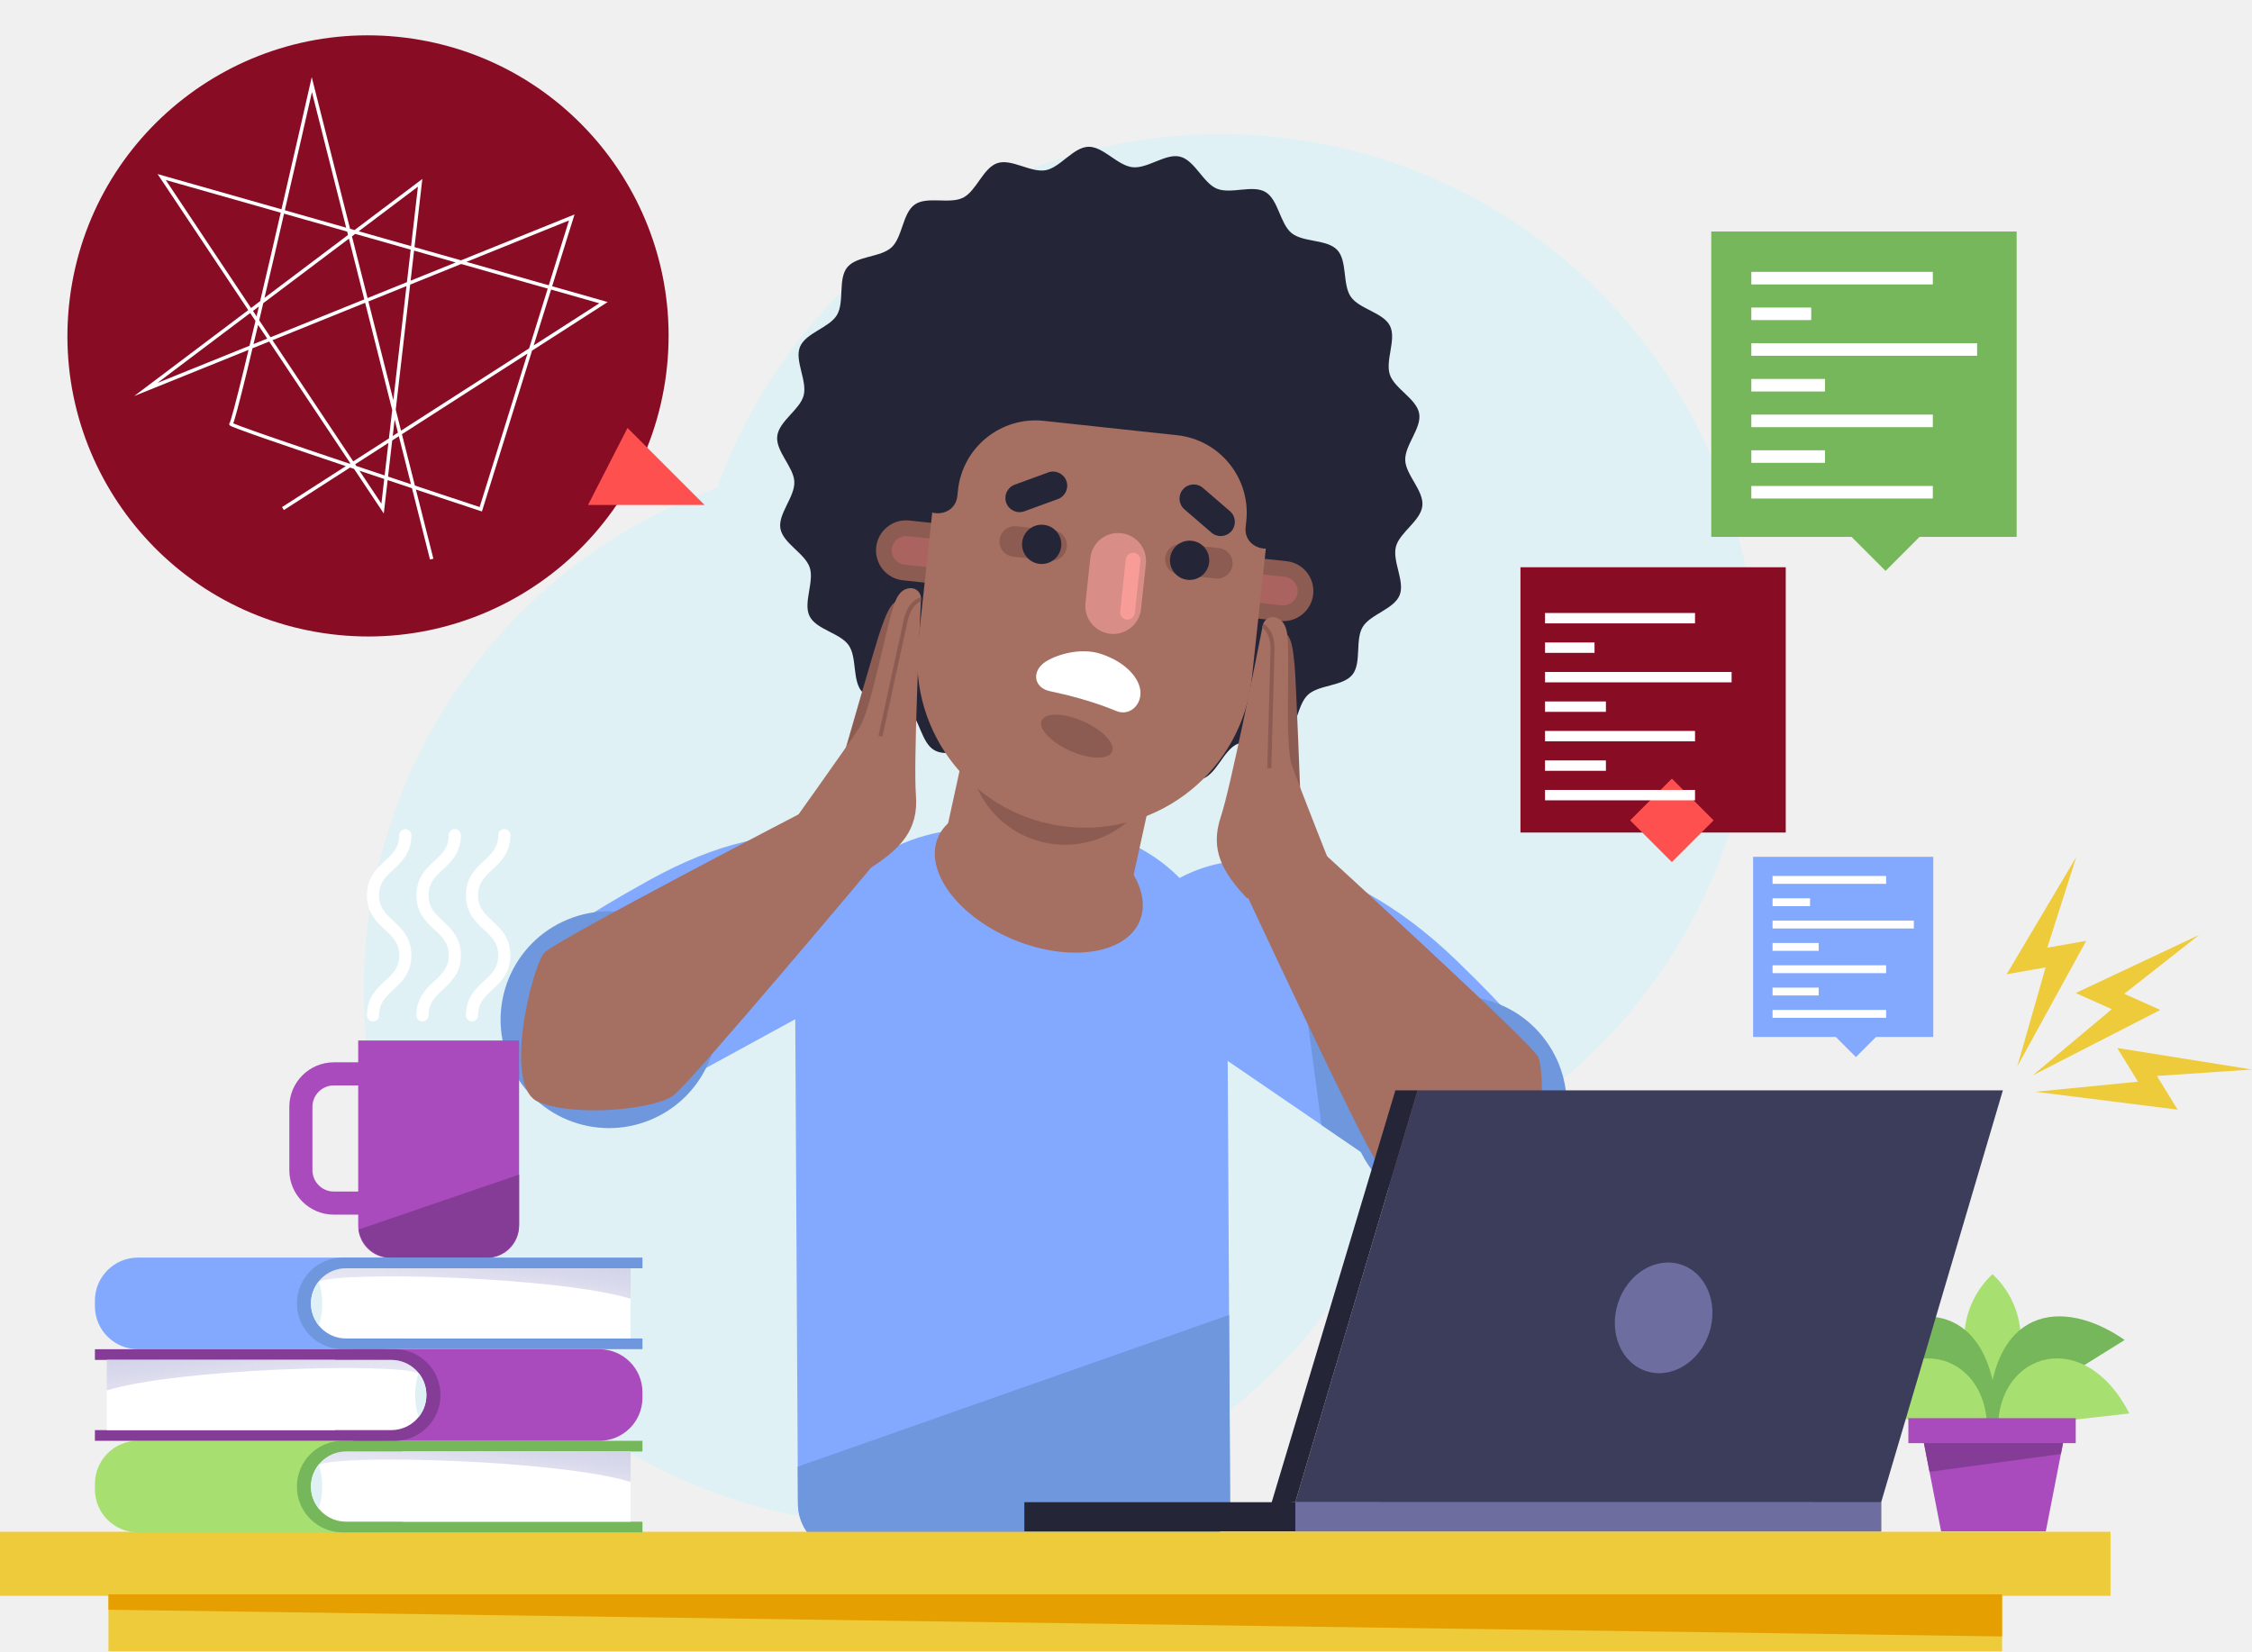
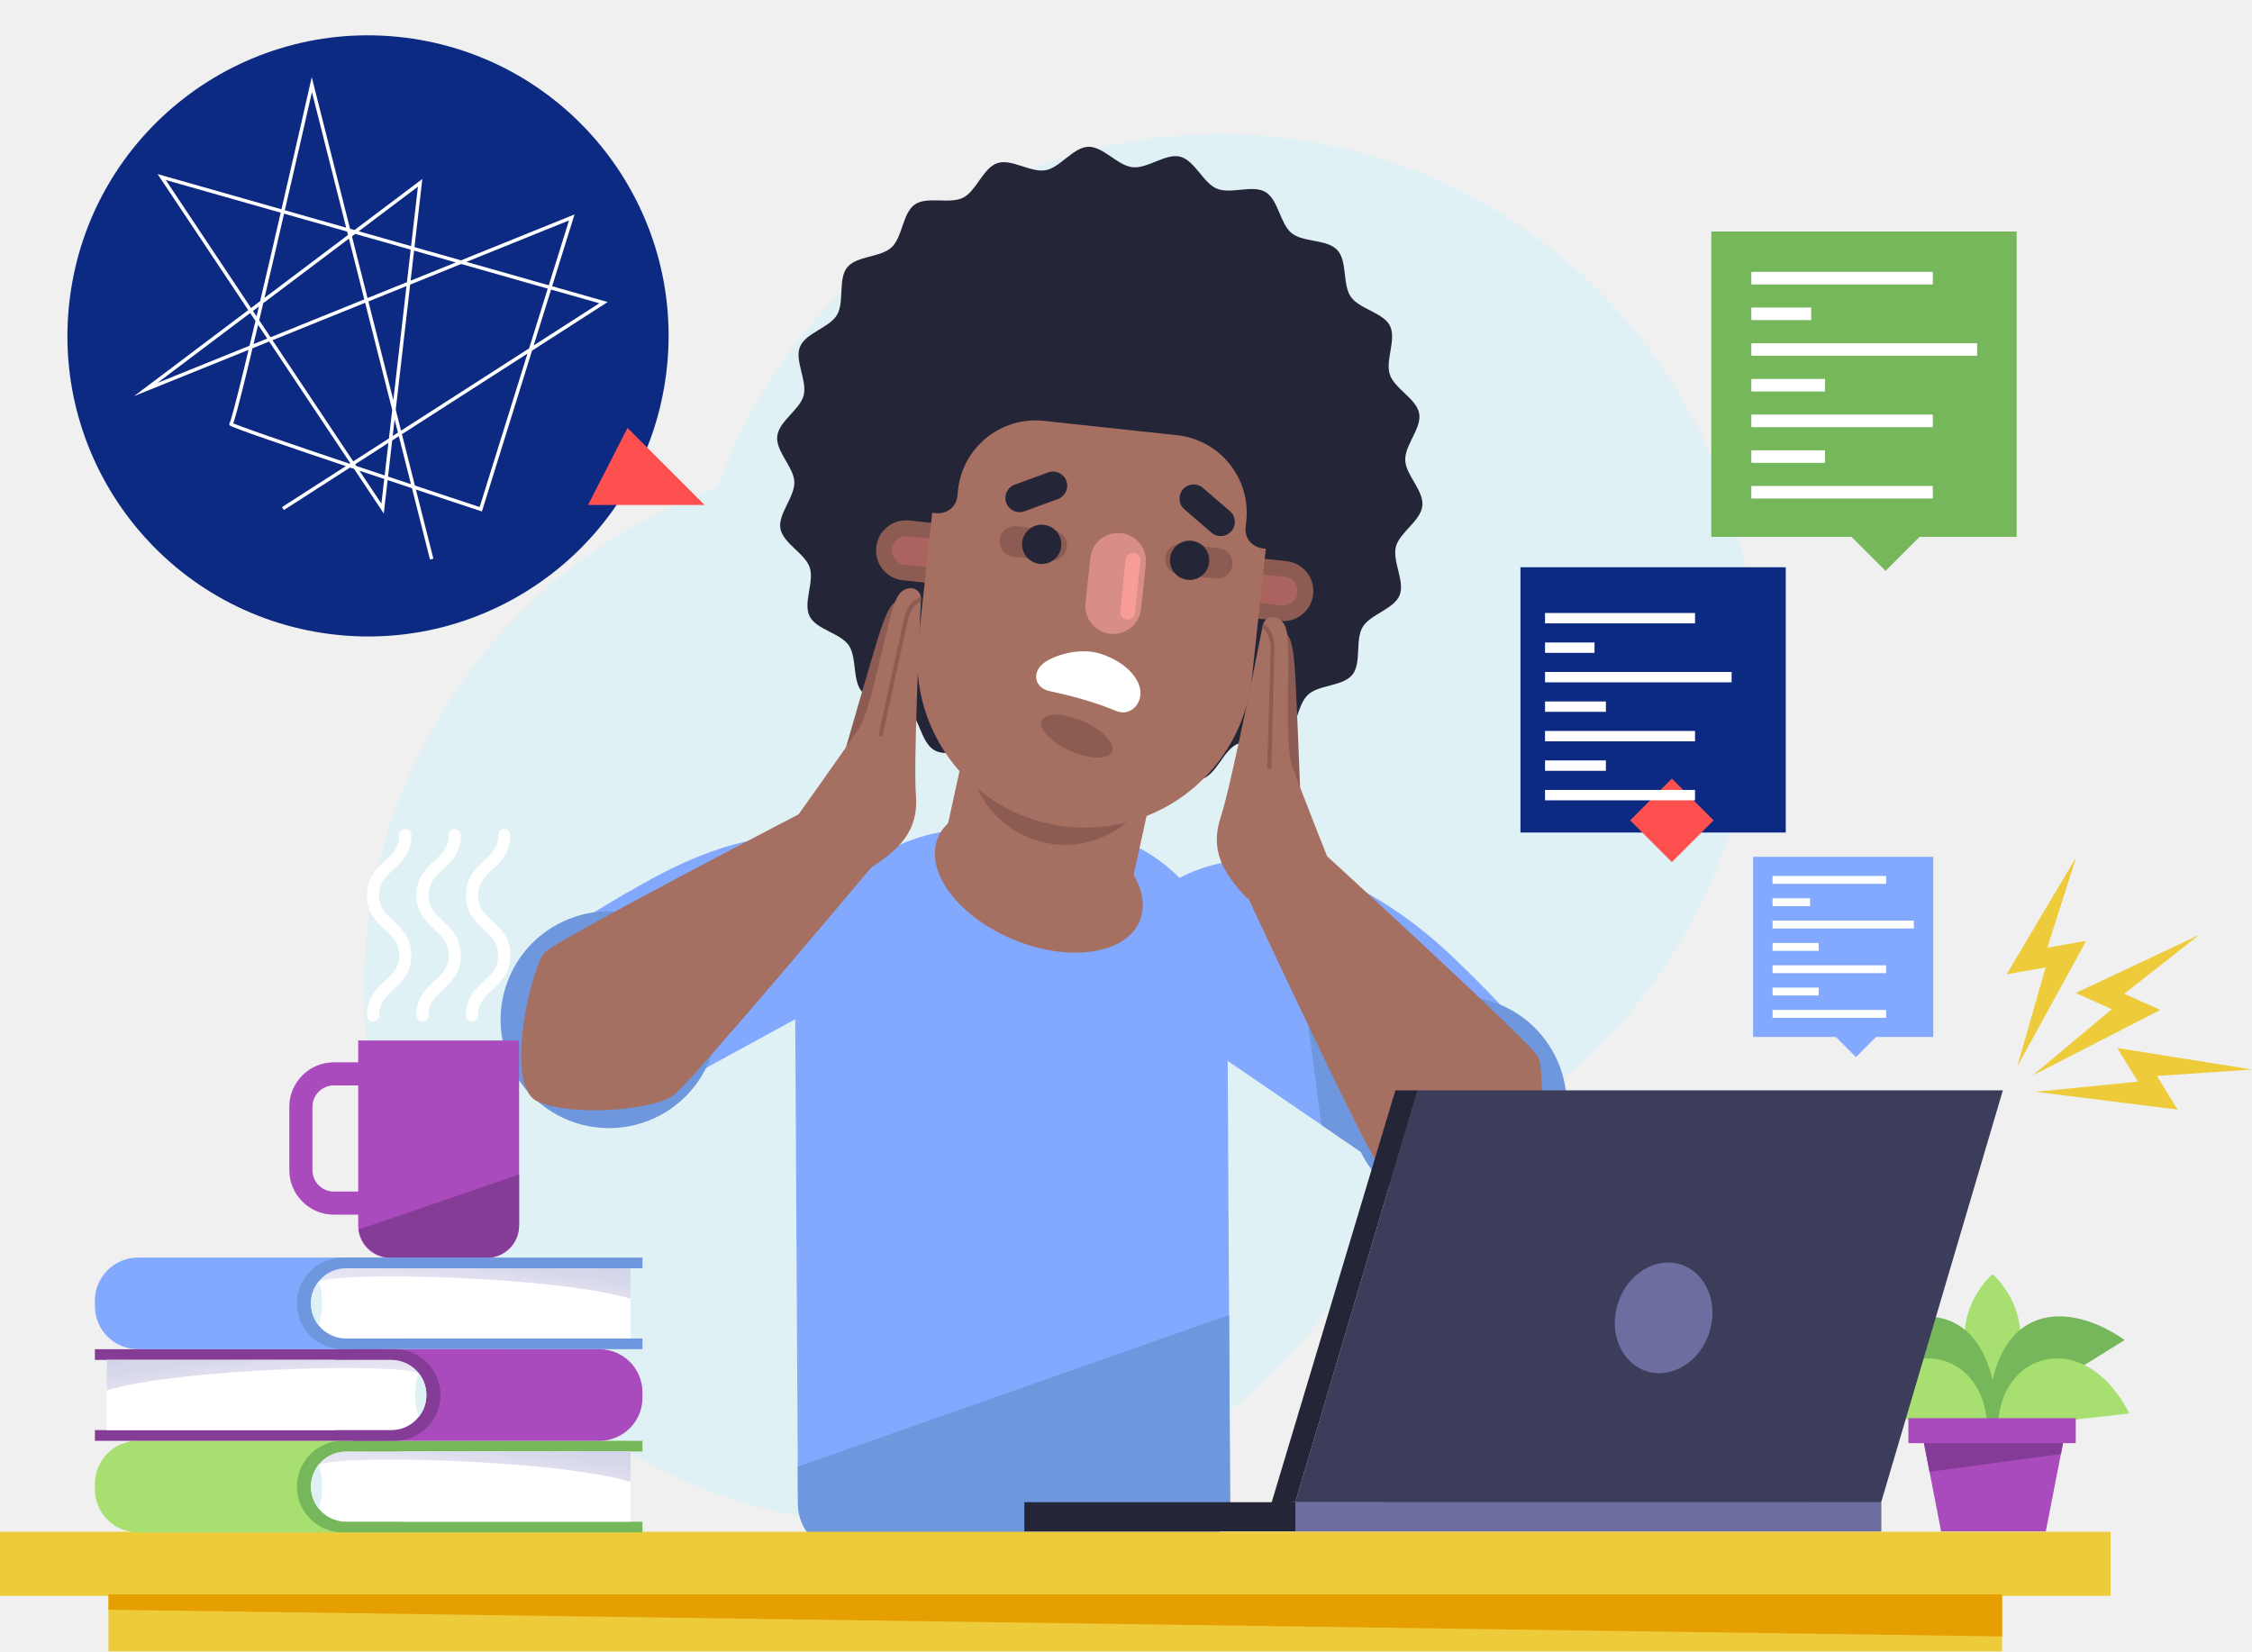
<svg xmlns="http://www.w3.org/2000/svg" width="1290" height="946" viewBox="0 0 1290 946" fill="none">
  <path d="M514.664 873.775C683.787 873.775 820.888 736.674 820.888 567.551C820.888 398.428 683.787 261.327 514.664 261.327C345.541 261.327 208.439 398.428 208.439 567.551C208.439 736.674 345.541 873.775 514.664 873.775Z" fill="#DFF1F4" />
  <path d="M699.142 689.291C868.265 689.291 1005.37 552.19 1005.37 383.067C1005.37 213.944 868.265 76.842 699.142 76.842C530.019 76.842 392.918 213.944 392.918 383.067C392.918 552.19 530.019 689.291 699.142 689.291Z" fill="#DFF1F4" />
  <path d="M647.471 526.641C693.207 470.696 769.765 487.934 833.922 549.829C867.931 582.639 871.592 590.216 871.592 590.216L816.249 684.98L670.186 585.131L647.471 526.641Z" fill="#83A9FF" />
  <path d="M844.125 637.247L741.984 532.192L756.965 644.453L816.249 684.981L844.125 637.247Z" fill="#6F97DD" />
  <path d="M869.544 684.607C898.167 665.722 906.062 627.209 887.178 598.585C868.293 569.961 829.78 562.066 801.156 580.951C772.532 599.836 764.637 638.349 783.522 666.973C802.407 695.596 840.92 703.491 869.544 684.607Z" fill="#6F97DD" />
  <path d="M712.836 509.835C712.836 509.835 780.167 654.288 788.348 665.036C796.529 675.782 840.032 691.96 862.344 688.758C884.653 685.556 885.713 614.098 881.027 605.321C876.342 596.542 754.061 484.883 754.061 484.883C754.061 484.883 708.822 470.073 712.836 509.835Z" fill="#A56F62" />
  <path d="M537.727 538.958C508.021 473.083 449.671 461.124 371.685 504.314C330.345 527.208 324.85 533.579 324.85 533.579L353.793 639.436L537.727 538.958Z" fill="#83A9FF" />
  <path d="M372.614 641.498C404.297 628.374 419.342 592.052 406.218 560.369C393.094 528.686 356.772 513.641 325.089 526.765C293.406 539.889 278.361 576.211 291.485 607.894C304.609 639.577 340.931 654.622 372.614 641.498Z" fill="#6F97DD" />
  <path d="M704.638 860.256C704.698 871.006 698.642 880.924 688.945 885.559C667.476 895.819 636.294 907.054 597.592 909.768C543.114 913.591 499.357 898.738 473.23 886.722C463.387 882.193 457.13 872.302 457.073 861.468C456.55 763.772 456.027 674.244 455.502 577.133C455.199 521.044 500.428 475.315 556.519 475.019L607.693 474.748C660.069 474.47 702.756 516.706 703.034 569.082L704.638 860.256Z" fill="#83A9FF" />
  <path d="M457.074 861.473C457.131 872.306 463.388 882.2 473.231 886.726C499.358 898.743 543.115 913.593 597.593 909.773C636.297 907.057 667.477 895.823 688.946 885.563C698.645 880.929 704.699 871.009 704.639 860.261L704.05 753.27L456.959 840.171C456.997 847.236 457.036 854.327 457.074 861.473Z" fill="#6F97DD" />
  <path d="M537.202 479.996C529.355 499.11 548.89 525.24 580.838 538.358C612.785 551.478 645.046 546.618 652.896 527.504C660.746 508.392 641.21 482.26 609.263 469.142C577.315 456.022 545.052 460.882 537.202 479.996Z" fill="#A56F62" />
  <path d="M662.145 195.803L657.702 194.832C629.211 188.598 598.221 219.623 588.484 264.123L540.215 484.751L647.833 508.296L696.105 287.671C705.839 243.166 690.636 202.038 662.145 195.803Z" fill="#A56F62" />
  <path d="M661.591 203.873L657.149 202.902C628.657 196.667 598.244 225.061 589.215 266.32L556.237 417.056C549.736 446.773 568.556 476.136 598.275 482.637C627.993 489.141 657.354 470.32 663.856 440.602L696.836 289.867C705.86 248.607 690.08 210.107 661.591 203.873Z" fill="#8C5C53" />
  <path d="M640.576 400.721C638.603 405.57 627.615 405.68 616.031 400.966C604.449 396.252 596.659 388.501 598.632 383.65C600.605 378.802 611.595 378.694 623.177 383.406C634.759 388.122 642.549 395.872 640.576 400.721Z" fill="#D88D87" />
  <path d="M648.753 95.788C640.082 94.852 631.881 83.791 623.411 84.08C614.729 84.376 607.316 96.002 598.943 97.507C590.422 99.038 579.427 90.743 571.33 93.442C563.142 96.169 559.322 109.418 551.671 113.251C543.973 117.111 531.078 112.251 524.034 117.146C516.976 122.048 517.024 135.83 510.732 141.683C504.452 147.522 490.707 146.47 485.296 153.168C479.917 159.824 483.832 173.032 479.423 180.449C475.062 187.785 461.576 190.65 458.265 198.648C455.01 206.509 462.505 218.06 460.364 226.479C458.276 234.693 446.147 241.246 445.211 249.917C444.278 258.588 454.732 267.576 455.021 276.046C455.317 284.728 445.534 294.419 447.039 302.792C448.57 311.313 461.136 316.987 463.833 325.086C466.561 333.274 459.92 345.344 463.756 352.995C467.616 360.693 481.268 362.593 486.161 369.637C491.062 376.695 488.076 390.151 493.927 396.443C499.766 402.723 513.401 400.724 520.096 406.135C526.752 411.514 527.664 425.269 535.081 429.681C542.417 434.042 554.926 428.282 562.922 431.592C570.783 434.847 575.547 447.784 583.965 449.925C592.179 452.013 602.547 442.951 611.218 443.887C619.889 444.823 628.087 455.884 636.558 455.595C645.24 455.299 652.653 443.673 661.026 442.17C669.544 440.638 680.539 448.934 688.639 446.235C696.826 443.507 700.649 430.261 708.298 426.424C715.996 422.564 728.888 427.423 735.933 422.531C742.991 417.629 742.942 403.845 749.234 397.994C755.515 392.155 769.259 393.207 774.671 386.509C780.049 379.851 776.134 366.645 780.543 359.225C784.906 351.889 798.393 349.025 801.703 341.029C804.959 333.168 797.464 321.615 799.604 313.198C801.694 304.984 813.824 298.431 814.757 289.76C815.693 281.089 805.239 272.1 804.95 263.63C804.654 254.948 814.437 245.258 812.932 236.885C811.4 228.366 798.834 222.69 796.137 214.593C793.41 206.405 800.048 194.335 796.212 186.684C792.355 178.986 778.701 177.086 773.808 170.042C768.906 162.984 771.892 149.528 766.04 143.234C760.2 136.953 746.566 138.953 739.87 133.541C733.212 128.163 732.302 114.405 724.885 109.996C717.549 105.635 705.04 111.397 697.045 108.085C689.184 104.829 684.419 91.892 676.002 89.752C667.792 87.662 657.424 96.724 648.753 95.788Z" fill="#252538" />
  <path d="M732.703 331.814L523.295 309.238L525.617 287.698C531.851 229.873 583.782 188.049 641.608 194.284C699.436 200.518 741.257 252.449 735.022 310.277L732.703 331.814Z" fill="#252538" />
  <path d="M733.27 355.712L517.175 332.413C507.721 331.394 500.884 322.904 501.903 313.449C502.923 303.995 511.413 297.156 520.867 298.175L736.962 321.474C746.417 322.493 753.254 330.983 752.234 340.438C751.214 349.894 742.724 356.731 733.27 355.712Z" fill="#8C5C53" />
  <path d="M510.864 314.424C511.35 309.92 515.395 306.66 519.899 307.146L735.994 330.444C740.498 330.93 743.756 334.975 743.27 339.482C742.785 343.986 738.739 347.243 734.235 346.758L518.141 323.459C513.636 322.974 510.379 318.929 510.864 314.424Z" fill="#AA635F" />
  <path d="M611.26 473.568C558.486 467.878 520.318 420.485 526.009 367.711L535.788 277.002C541.244 226.409 586.68 189.816 637.273 195.269L645.165 196.121C695.761 201.576 732.352 247.012 726.898 297.608L717.12 388.317C711.428 441.089 664.034 479.257 611.26 473.568Z" fill="#A56F62" />
  <path d="M601.414 395.944C611.685 398.087 625.99 401.702 639.329 407.259C648.104 410.914 655.896 401.83 652.498 392.453C649.706 384.751 641.379 378.079 630.506 374.54C618.339 370.578 604.091 375.493 598.567 379.313C590.75 384.722 592.258 394.035 601.414 395.944Z" fill="white" />
  <path d="M654.086 194.085L629.463 191.43C578.437 185.928 532.611 222.833 527.109 273.861L526.354 280.855C526.275 281.587 526.226 282.318 526.206 283.044C525.827 297.009 546.896 297.982 548.395 284.094L548.759 280.724C551.405 256.19 573.439 238.442 597.975 241.088L674.266 249.313C698.803 251.959 716.546 273.993 713.902 298.528L713.538 301.898C712.04 315.786 732.833 319.326 735.44 305.601C735.574 304.888 735.682 304.162 735.762 303.429L736.517 296.435C742.018 245.411 705.112 199.587 654.086 194.085Z" fill="#252538" />
  <path d="M603.348 303.745L582.234 301.469C577.43 300.951 573.113 304.427 572.594 309.233C572.076 314.04 575.552 318.355 580.358 318.873L601.472 321.151C606.278 321.669 610.593 318.194 611.112 313.387C611.63 308.578 608.154 304.263 603.348 303.745Z" fill="#8C5C53" />
  <path d="M698.236 313.979L677.123 311.704C672.318 311.185 668.001 314.661 667.483 319.468C666.964 324.274 670.442 328.589 675.247 329.108L696.36 331.383C701.167 331.902 705.482 328.426 706 323.621C706.517 318.815 703.043 314.498 698.236 313.979Z" fill="#8C5C53" />
  <path d="M597.906 300.648C591.729 299.982 586.183 304.451 585.519 310.626C584.853 316.801 589.319 322.349 595.496 323.015C601.674 323.682 607.22 319.213 607.886 313.038C608.55 306.863 604.084 301.315 597.906 300.648Z" fill="#252538" />
  <path d="M682.641 309.781C676.464 309.114 670.918 313.583 670.251 319.758C669.585 325.933 674.054 331.482 680.229 332.148C686.404 332.815 691.952 328.346 692.618 322.171C693.285 315.996 688.818 310.447 682.641 309.781Z" fill="#252538" />
  <path d="M704.545 292.834L689.062 279.489C685.667 276.562 680.547 276.942 677.623 280.336C674.697 283.73 675.076 288.853 678.471 291.777L693.954 305.122C697.348 308.046 702.469 307.666 705.395 304.274C708.317 300.882 707.937 295.76 704.545 292.834Z" fill="#252538" />
  <path d="M600.436 270.631L581.236 277.647C577.029 279.185 574.864 283.844 576.4 288.05C577.939 292.259 582.597 294.422 586.804 292.884L606.004 285.868C610.21 284.33 612.375 279.673 610.839 275.464C609.301 271.258 604.642 269.095 600.436 270.631Z" fill="#252538" />
  <path d="M637.004 430.653C634.933 435.312 624.234 435.08 613.105 430.137C601.975 425.193 594.631 417.409 596.701 412.751C598.771 408.092 609.47 408.324 620.597 413.267C631.729 418.211 639.071 425.994 637.004 430.653Z" fill="#8C5C53" />
  <path d="M635.982 363.064C627.192 362.115 620.836 354.223 621.783 345.433L624.564 319.625C625.513 310.835 633.404 304.479 642.195 305.426C650.985 306.372 657.341 314.267 656.394 323.057L653.611 348.864C652.664 357.655 644.77 364.013 635.982 363.064Z" fill="#D88D87" />
  <path d="M645.409 354.935C643.087 354.686 641.408 352.6 641.657 350.278L644.879 320.405C645.129 318.082 647.214 316.404 649.536 316.654C651.858 316.903 653.537 318.989 653.288 321.313L650.068 351.185C649.816 353.505 647.731 355.184 645.409 354.935Z" fill="#F79C97" />
  <path d="M498.999 497.012C498.999 497.012 396.589 619.127 385.906 627.392C375.222 635.655 329.014 640.029 308.293 631.164C287.57 622.298 305.033 552.999 311.831 545.734C318.628 538.466 465.633 462.246 465.633 462.246C465.633 462.246 513.165 459.642 498.999 497.012Z" fill="#A56F62" />
  <path d="M515.539 343.418C509.561 344.908 506.945 354.062 504.516 360.601C502.086 367.14 482.471 435.519 482.471 435.519H504.703L515.539 343.418Z" fill="#8C5C53" />
  <path d="M498.998 496.998C515.726 486.149 526.304 475.501 524.658 455.323C523.221 437.718 526.668 362.085 527.571 343.086C527.727 339.777 525.128 336.935 521.815 336.926C518.957 336.919 515.651 338.283 513.296 343.419C508.24 354.436 499.472 405.819 492.185 416.962C484.9 428.105 451.836 474.379 451.836 474.379L498.998 496.998Z" fill="#A56F62" />
  <path d="M517.768 354.708C517.004 358.168 503.227 421.449 503.227 421.449L505.471 421.939C505.471 421.939 519.244 358.665 520.01 355.204C520.37 353.575 522.241 346.443 527.5 344.578C527.525 344.061 527.549 343.545 527.571 343.09C527.586 342.766 527.553 342.45 527.518 342.137C520.535 343.927 518.2 352.748 517.768 354.708Z" fill="#8C5C53" />
  <path d="M734.957 361.449C740.406 364.327 740.753 373.841 741.545 380.771C742.337 387.701 745.01 458.788 745.01 458.788L723.424 453.465L734.957 361.449Z" fill="#8C5C53" />
  <path d="M714.242 514.519C700.599 499.982 692.877 487.109 699.306 467.913C704.916 451.165 719.678 376.907 723.352 358.245C723.992 354.997 727.199 352.858 730.414 353.644C733.191 354.321 736.073 356.438 737.132 361.986C739.403 373.894 735.614 425.881 740.021 438.444C744.426 451.008 765.449 503.853 765.449 503.853L714.242 514.519Z" fill="#A56F62" />
  <path d="M730.089 371.871C730.002 375.414 728.226 440.153 728.226 440.153L725.931 440.089C725.931 440.089 727.707 375.358 727.796 371.816C727.835 370.148 727.727 362.775 723.068 359.705C723.168 359.197 723.269 358.692 723.355 358.246C723.417 357.928 723.525 357.628 723.633 357.332C729.983 360.742 730.137 369.865 730.089 371.871Z" fill="#8C5C53" />
  <path d="M1171.88 877.273H1111.93L1099.78 814.91H1184.04L1171.88 877.273Z" fill="#A94BBC" />
  <path d="M1105.28 843.126L1180.53 832.919L1184.04 814.91H1099.78L1105.28 843.126Z" fill="#843C96" />
  <path d="M1141.37 810.225C1177.48 760.15 1141.83 730.334 1141.37 729.95V729.942L1141.36 729.946L1141.36 729.942V729.95C1140.89 730.332 1105.24 760.148 1141.36 810.225V810.24L1141.36 810.234L1141.37 810.24V810.225Z" fill="#A7E070" />
  <path d="M1138.68 816.42C1139.13 747.904 1181.67 742.978 1217.05 767.608L1138.68 816.42Z" fill="#75B75A" />
  <path d="M1144.5 818.205C1144.5 774.318 1194.21 759.541 1219.74 809.697L1144.5 818.205Z" fill="#A7E070" />
  <path d="M1144.05 816.42C1143.6 747.904 1101.06 742.978 1065.68 767.608L1144.05 816.42Z" fill="#75B75A" />
  <path d="M1138.23 818.205C1138.23 774.318 1088.52 759.541 1063 809.697L1138.23 818.205Z" fill="#A7E070" />
  <path d="M1189.03 812.395H1093.16V826.707H1189.03V812.395Z" fill="#A94BBC" />
  <path d="M1172.72 542.871L1189.37 490.871L1149.47 558.094L1171.78 554.17L1155.54 610.934L1195.03 538.949L1172.72 542.871Z" fill="#EDCB3A" />
  <path d="M1216.81 569.285L1259.75 535.559L1189.02 568.848L1209.7 578.11L1164.42 616.003L1237.49 578.547L1216.81 569.285Z" fill="#EDCB3A" />
  <path d="M1290 612.678L1212.81 600.332L1224.67 619.632L1165.92 625.425L1247.39 635.647L1235.53 616.35L1290 612.678Z" fill="#EDCB3A" />
  <path d="M1077.56 860.608L741.975 860.561L812.053 624.598H1147.29L1077.56 860.608Z" fill="#3C3C5B" />
  <path d="M1077.53 860.528H586.771V877.289H1077.53V860.528Z" fill="#252538" />
  <path d="M1077.54 860.528H741.988V877.289H1077.54V860.528Z" fill="#6D6DA0" />
  <path d="M812.054 624.598H799.314L728.242 861.279L741.989 860.524L812.054 624.598Z" fill="#252538" />
  <path d="M979.116 763.44C973.625 780.303 957.471 790.161 943.033 785.461C928.595 780.76 921.341 763.279 926.832 746.416C932.323 729.553 948.478 719.694 962.915 724.395C977.353 729.096 984.605 746.577 979.116 763.44Z" fill="#6D6DA0" />
  <path d="M1208.95 877.473H0V914.165H1208.95V877.473Z" fill="#EDCB3A" />
  <path d="M1146.83 913.332H62.133V945.99H1146.83V913.332Z" fill="#EDCB3A" />
  <path d="M62.133 922.138L1146.83 937.416V913.332H62.133V922.138Z" fill="#E59F01" />
-   <path d="M381.636 213.858C393.474 119.511 326.588 33.431 232.242 21.593C137.895 9.754 51.815 76.64 39.977 170.987C28.138 265.334 95.024 351.414 189.371 363.252C283.717 375.091 369.797 308.205 381.636 213.858Z" fill="#890C25" />
+   <path d="M381.636 213.858C393.474 119.511 326.588 33.431 232.242 21.593C137.895 9.754 51.815 76.64 39.977 170.987C28.138 265.334 95.024 351.414 189.371 363.252C283.717 375.091 369.797 308.205 381.636 213.858Z" fill="#0c2a82" />
  <path d="M336.84 289.268H403.588L359.465 245.145L336.84 289.268Z" fill="#FF5050" />
  <path d="M162.085 291.339L345.709 173.377L92.607 101.416L219.158 291.339L240.665 104.724L83.508 223.121L327.513 124.575L275.404 291.72C275.404 291.72 129.827 243.682 132.309 242.857C134.79 242.03 178.628 48.481 178.628 48.481L247.281 320.287" stroke="white" stroke-width="2" stroke-miterlimit="10" />
  <path d="M223.502 720.565H279.044C289.156 720.565 297.352 712.369 297.352 702.257V596.051H205.191V702.257C205.191 712.369 213.39 720.565 223.502 720.565Z" fill="#A94BBC" />
  <path d="M205.447 704.346C206.884 713.531 214.809 720.565 224.396 720.565H278.148C288.754 720.565 297.352 711.967 297.352 701.36V672.856L205.447 704.346Z" fill="#843C96" />
  <path d="M165.732 670.318V634.043C165.732 619.985 177.169 608.551 191.222 608.551H221.126V695.808H191.222C177.169 695.808 165.732 684.372 165.732 670.318ZM207.889 621.786H191.222C184.465 621.786 178.967 627.286 178.967 634.043V670.318C178.967 677.076 184.465 682.571 191.222 682.571H207.889V621.786Z" fill="#A94BBC" />
  <path d="M270.368 585.139C268.45 585.139 266.896 583.583 266.896 581.667C266.896 571.553 272.405 566.437 277.267 561.924C281.641 557.863 285.417 554.359 285.417 547.273C285.417 540.182 281.639 536.67 277.265 532.605C272.405 528.088 266.896 522.97 266.896 512.856C266.896 502.737 272.405 497.619 277.265 493.101C281.636 489.036 285.415 485.527 285.415 478.437C285.415 476.519 286.968 474.965 288.886 474.965C290.804 474.965 292.358 476.521 292.358 478.437C292.358 488.553 286.849 493.671 281.99 498.188C277.615 502.254 273.837 505.763 273.837 512.856C273.837 519.944 277.615 523.455 281.987 527.521C286.847 532.038 292.355 537.156 292.355 547.275C292.355 557.387 286.847 562.502 281.987 567.013C277.613 571.076 273.837 574.583 273.837 581.67C273.839 583.583 272.286 585.139 270.368 585.139Z" fill="white" />
  <path d="M242.014 585.139C240.097 585.139 238.543 583.583 238.543 581.667C238.543 571.553 244.051 566.437 248.913 561.924C253.287 557.863 257.063 554.359 257.063 547.273C257.063 540.182 253.285 536.67 248.911 532.605C244.051 528.088 238.543 522.97 238.543 512.856C238.543 502.737 244.051 497.619 248.911 493.101C253.285 489.036 257.061 485.527 257.061 478.437C257.061 476.519 258.615 474.965 260.533 474.965C262.451 474.965 264.004 476.521 264.004 478.437C264.004 488.553 258.496 493.671 253.636 498.188C249.262 502.254 245.484 505.763 245.484 512.856C245.484 519.944 249.262 523.455 253.634 527.521C258.493 532.038 264.002 537.156 264.002 547.275C264.002 557.387 258.493 562.502 253.634 567.013C249.26 571.076 245.484 574.583 245.484 581.67C245.486 583.583 243.932 585.139 242.014 585.139Z" fill="white" />
  <path d="M213.661 585.139C211.743 585.139 210.189 583.583 210.189 581.667C210.189 571.553 215.698 566.437 220.56 561.924C224.932 557.863 228.71 554.359 228.71 547.273C228.71 540.182 224.932 536.67 220.558 532.605C215.698 528.088 210.192 522.97 210.192 512.856C210.192 502.737 215.7 497.619 220.56 493.101C224.934 489.036 228.71 485.527 228.71 478.437C228.71 476.519 230.264 474.965 232.181 474.965C234.099 474.965 235.653 476.521 235.653 478.437C235.653 488.553 230.144 493.671 225.287 498.188C220.913 502.254 217.135 505.763 217.135 512.856C217.135 519.944 220.913 523.455 225.285 527.521C230.144 532.038 235.653 537.156 235.653 547.275C235.653 557.387 230.144 562.502 225.285 567.013C220.913 571.076 217.135 574.583 217.135 581.67C217.135 583.583 215.579 585.139 213.661 585.139Z" fill="white" />
  <path d="M218.959 877.822H79.027C65.408 877.822 54.367 866.781 54.367 853.162V850.008C54.367 836.389 65.408 825.348 79.027 825.348H218.959C220.903 825.348 222.479 826.924 222.479 828.868V874.297C222.479 876.246 220.903 877.822 218.959 877.822Z" fill="#A7E070" />
  <path d="M230.584 871.687V831.481H368.014V825.348H196.302C181.812 825.348 170.066 837.095 170.066 851.584C170.066 866.074 181.812 877.82 196.302 877.82H368.014V871.687H230.584Z" fill="#75B75A" />
  <path d="M361.234 871.686V831.481H198.238C187.135 831.481 178.135 840.481 178.135 851.584C178.135 862.687 187.135 871.686 198.238 871.686H361.234Z" fill="white" />
  <path d="M178.135 851.591C178.135 856.354 179.794 860.728 182.562 864.173C183.822 860.728 184.577 856.356 184.577 851.591C184.577 846.829 183.822 842.455 182.562 839.012C179.794 842.455 178.135 846.829 178.135 851.591Z" fill="#DFF1F4" />
  <path opacity="0.94" d="M361.236 848.931V831.481H198.239C191.85 831.481 186.167 834.471 182.486 839.119C197.432 832.849 321.052 836.521 361.236 848.931Z" fill="url(#paint0_linear_34_17874)" />
  <path d="M218.959 772.884H79.027C65.408 772.884 54.367 761.843 54.367 748.224V745.07C54.367 731.452 65.408 720.41 79.027 720.41H218.959C220.903 720.41 222.479 721.986 222.479 723.93V769.36C222.479 771.308 220.903 772.884 218.959 772.884Z" fill="#83A9FF" />
  <path d="M230.584 766.749V726.543H368.014V720.41H196.302C181.812 720.41 170.066 732.156 170.066 746.646C170.066 761.137 181.812 772.882 196.302 772.882H368.014V766.749H230.584Z" fill="#6F97DD" />
  <path d="M361.234 766.749V726.543H198.238C187.135 726.543 178.135 735.543 178.135 746.646C178.135 757.749 187.135 766.749 198.238 766.749H361.234Z" fill="white" />
  <path d="M178.135 746.654C178.135 751.416 179.794 755.791 182.562 759.236C183.822 755.791 184.577 751.419 184.577 746.654C184.577 741.891 183.822 737.517 182.562 734.074C179.794 737.517 178.135 741.891 178.135 746.654Z" fill="#DFF1F4" />
  <path opacity="0.94" d="M361.236 743.993V726.543H198.239C191.85 726.543 186.167 729.534 182.486 734.181C197.432 727.911 321.052 731.584 361.236 743.993Z" fill="url(#paint1_linear_34_17874)" />
  <path d="M203.422 825.369H343.354C356.973 825.369 368.014 814.327 368.014 800.709V797.555C368.014 783.936 356.973 772.895 343.354 772.895H203.422C201.478 772.895 199.902 774.471 199.902 776.415V821.844C199.9 823.791 201.478 825.369 203.422 825.369Z" fill="#A94BBC" />
  <path d="M191.796 819.233V779.028H54.367V772.895H226.079C240.569 772.895 252.314 784.64 252.314 799.131C252.314 813.621 240.567 825.366 226.079 825.366H54.367V819.233H191.796Z" fill="#843C96" />
  <path d="M61.143 819.233V779.028H224.141C235.244 779.028 244.244 788.027 244.244 799.13C244.244 810.233 235.244 819.233 224.141 819.233H61.143Z" fill="white" />
  <path d="M244.247 799.136C244.247 803.899 242.587 808.273 239.82 811.718C238.559 808.273 237.805 803.901 237.805 799.138C237.805 794.376 238.559 790.002 239.82 786.559C242.587 790.002 244.247 794.373 244.247 799.136Z" fill="#DFF1F4" />
  <path opacity="0.94" d="M61.143 796.478V779.028H224.141C230.53 779.028 236.213 782.018 239.894 786.666C224.949 780.396 101.326 784.068 61.143 796.478Z" fill="url(#paint2_linear_34_17874)" />
-   <path d="M1022.92 324.949H870.959V476.913H1022.92V324.949Z" fill="#890C25" />
+   <path d="M1022.92 324.949H870.959V476.913H1022.92V324.949Z" fill="#0c2a82" />
  <path d="M957.689 446.036L933.783 469.942L957.689 493.847L981.594 469.942L957.689 446.036Z" fill="#FF5050" />
  <path d="M970.951 452.52H885.031V458.463H970.951V452.52Z" fill="white" />
  <path d="M919.903 435.614H885.031V441.557H919.903V435.614Z" fill="white" />
  <path d="M970.951 418.723H885.031V424.666H970.951V418.723Z" fill="white" />
  <path d="M919.903 401.832H885.031V407.775H919.903V401.832Z" fill="white" />
  <path d="M991.91 384.934H885.031V390.877H991.91V384.934Z" fill="white" />
  <path d="M913.381 368.043H885.031V373.987H913.381V368.043Z" fill="white" />
  <path d="M970.951 351.153H885.031V357.096H970.951V351.153Z" fill="white" />
  <path d="M1107.42 490.824H1004.23V594.022H1107.42V490.824Z" fill="#83A9FF" />
  <path d="M1063.12 573.067L1046.89 589.301L1063.12 605.535L1079.35 589.301L1063.12 573.067Z" fill="#83A9FF" />
  <path d="M1080.42 578.543H1015.37V583.043H1080.42V578.543Z" fill="white" />
  <path d="M1041.77 565.754H1015.37V570.254H1041.77V565.754Z" fill="white" />
  <path d="M1080.42 552.965H1015.37V557.465H1080.42V552.965Z" fill="white" />
  <path d="M1041.77 540.176H1015.37V544.676H1041.77V540.176Z" fill="white" />
  <path d="M1096.29 527.379H1015.37V531.879H1096.29V527.379Z" fill="white" />
  <path d="M1036.83 514.59H1015.37V519.09H1036.83V514.59Z" fill="white" />
  <path d="M1080.42 501.801H1015.37V506.301H1080.42V501.801Z" fill="white" />
  <path d="M1155.18 132.621H980.256V307.548H1155.18V132.621Z" fill="#75B75A" />
  <path d="M1080.09 271.994L1052.57 299.512L1080.09 327.03L1107.61 299.512L1080.09 271.994Z" fill="#75B75A" />
  <path d="M1107.17 278.387H1003.21V285.579H1107.17V278.387Z" fill="white" />
  <path d="M1045.4 257.942H1003.21V265.134H1045.4V257.942Z" fill="white" />
  <path d="M1107.17 237.504H1003.21V244.696H1107.17V237.504Z" fill="white" />
  <path d="M1045.4 217.067H1003.21V224.259H1045.4V217.067Z" fill="white" />
  <path d="M1132.53 196.614H1003.21V203.806H1132.53V196.614Z" fill="white" />
  <path d="M1037.51 176.176H1003.21V183.368H1037.51V176.176Z" fill="white" />
  <path d="M1107.17 155.739H1003.21V162.931H1107.17V155.739Z" fill="white" />
  <defs>
    <linearGradient id="paint0_linear_34_17874" x1="266.608" y1="881.542" x2="284.584" y2="753.14" gradientUnits="userSpaceOnUse">
      <stop stop-color="#9D9DCF" stop-opacity="0" />
      <stop offset="1" stop-color="#9D9DCF" />
    </linearGradient>
    <linearGradient id="paint1_linear_34_17874" x1="266.608" y1="776.604" x2="284.584" y2="648.204" gradientUnits="userSpaceOnUse">
      <stop stop-color="#9D9DCF" stop-opacity="0" />
      <stop offset="1" stop-color="#9D9DCF" />
    </linearGradient>
    <linearGradient id="paint2_linear_34_17874" x1="155.771" y1="829.089" x2="137.795" y2="700.689" gradientUnits="userSpaceOnUse">
      <stop stop-color="#9D9DCF" stop-opacity="0" />
      <stop offset="1" stop-color="#9D9DCF" />
    </linearGradient>
  </defs>
</svg>
